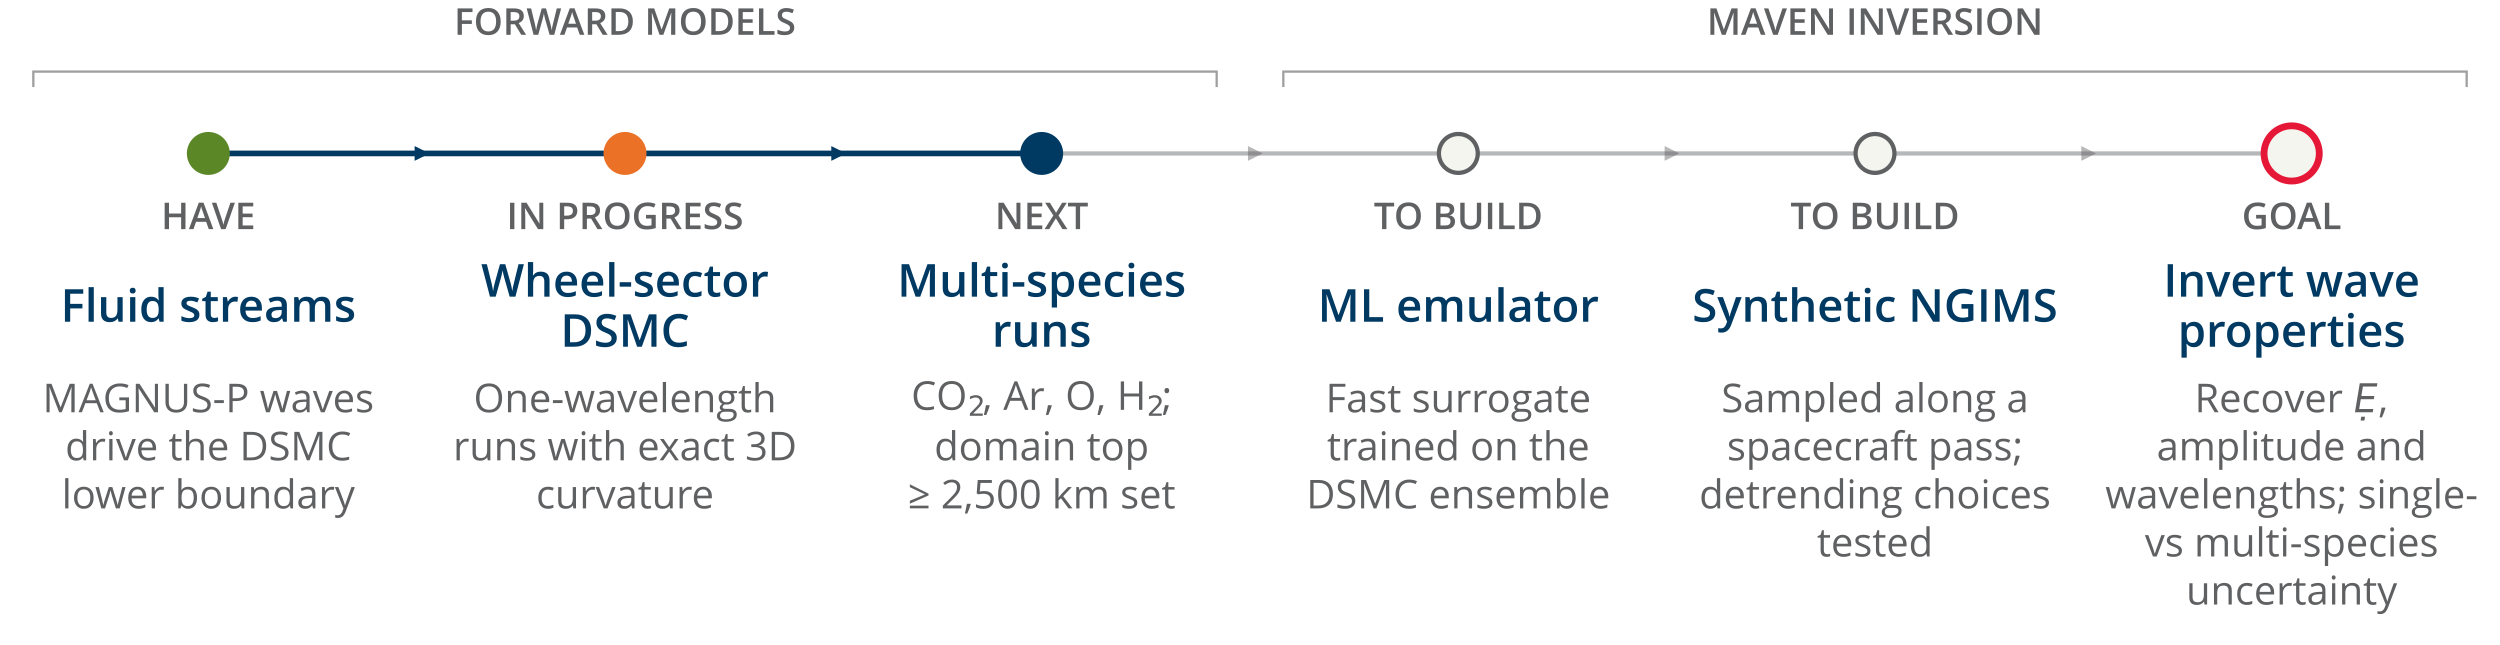
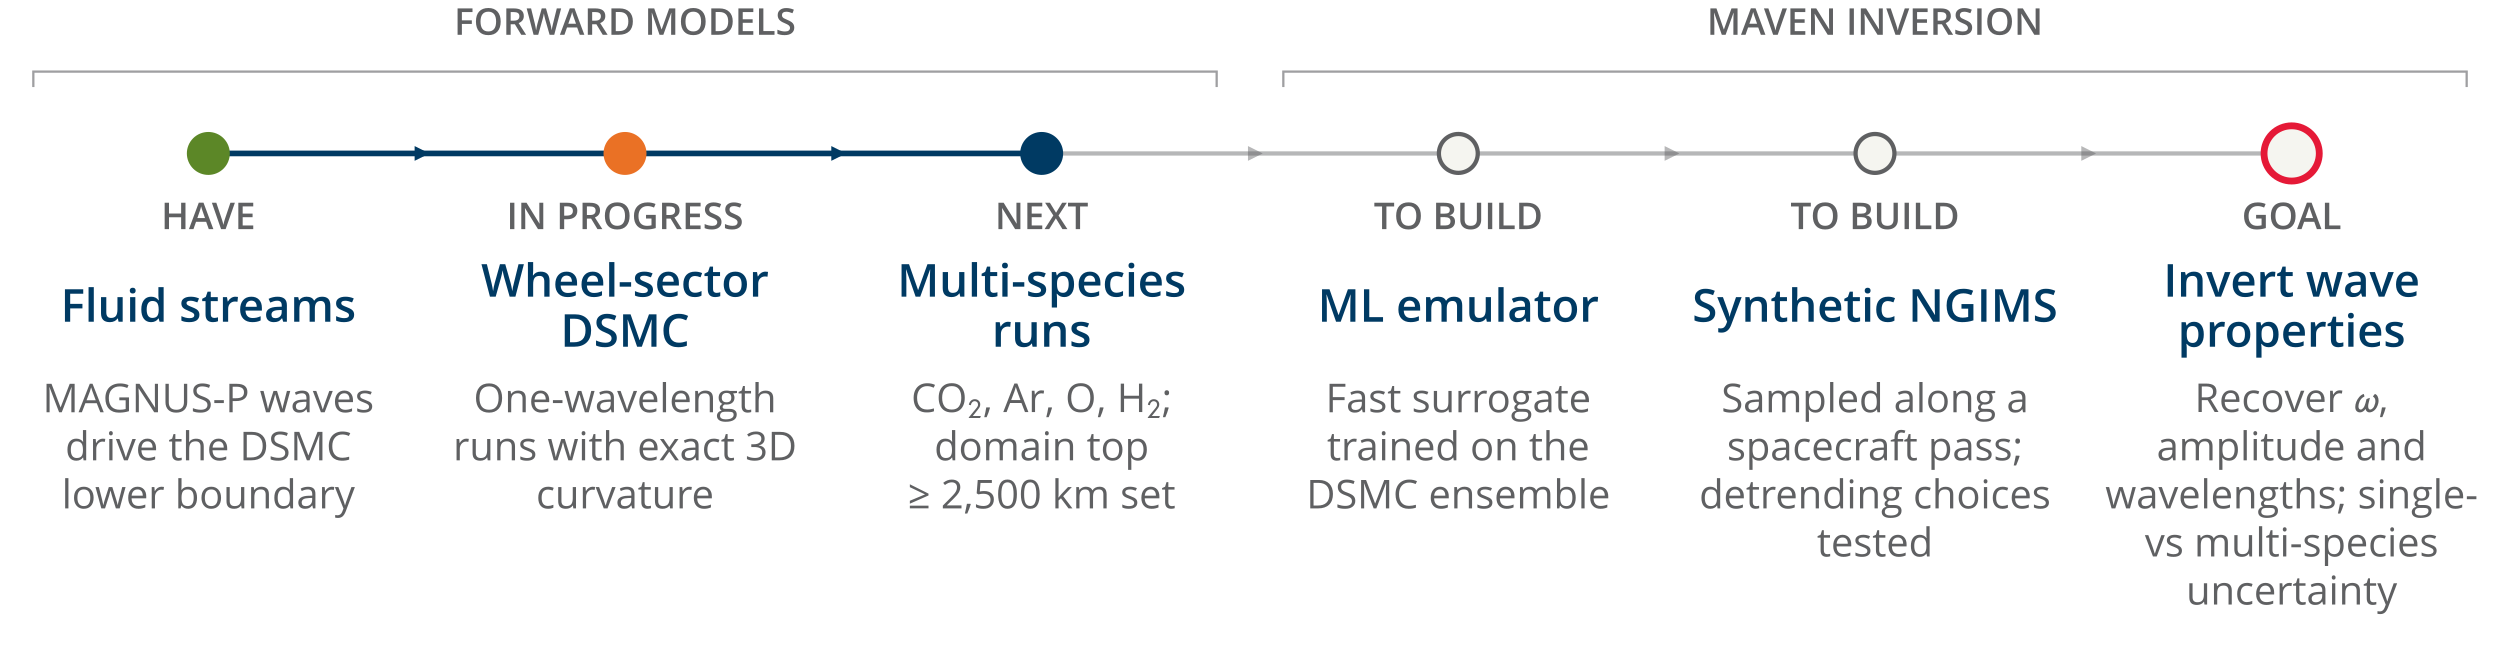
- <svg xmlns="http://www.w3.org/2000/svg" width="879.84pt" height="226.8pt" viewBox="0 0 879.84 226.8" version="1.1">
+ <svg xmlns="http://www.w3.org/2000/svg" xmlns:xlink="http://www.w3.org/1999/xlink" width="879.84pt" height="226.8pt" viewBox="0 0 879.84 226.8" version="1.1">
  <defs>
    <style type="text/css">*{stroke-linejoin: round; stroke-linecap: butt}</style>
  </defs>
  <g id="figure_1">
    <g id="patch_1">
      <path d="M 0 226.8  L 879.84 226.8  L 879.84 0  L 0 0  L 0 226.8  z " style="fill: none" />
    </g>
    <g id="axes_1">
      <g id="line2d_1">
-         <path d="M 73.32 54  L 219.96 54  " clip-path="url(#p496b3ef7df)" style="fill: none; stroke: #003a63; stroke-width: 2" />
+         <path d="M 73.32 54  L 219.96 54  " clip-path="url(#p929a5e3bec)" style="fill: none; stroke: #003a63; stroke-width: 2" />
      </g>
      <g id="line2d_2">
-         <path d="M 219.96 54  L 366.6 54  " clip-path="url(#p496b3ef7df)" style="fill: none; stroke: #003a63; stroke-width: 2" />
+         <path d="M 219.96 54  L 366.6 54  " clip-path="url(#p929a5e3bec)" style="fill: none; stroke: #003a63; stroke-width: 2" />
      </g>
      <g id="line2d_3">
-         <path d="M 366.6 54  L 513.24 54  " clip-path="url(#p496b3ef7df)" style="fill: none; stroke: #5f6062; stroke-opacity: 0.45; stroke-width: 1.5" />
+         <path d="M 366.6 54  L 513.24 54  " clip-path="url(#p929a5e3bec)" style="fill: none; stroke: #5f6062; stroke-opacity: 0.45; stroke-width: 1.5" />
      </g>
      <g id="line2d_4">
-         <path d="M 513.24 54  L 659.88 54  " clip-path="url(#p496b3ef7df)" style="fill: none; stroke: #5f6062; stroke-opacity: 0.45; stroke-width: 1.5" />
+         <path d="M 513.24 54  L 659.88 54  " clip-path="url(#p929a5e3bec)" style="fill: none; stroke: #5f6062; stroke-opacity: 0.45; stroke-width: 1.5" />
      </g>
      <g id="line2d_5">
-         <path d="M 659.88 54  L 806.52 54  " clip-path="url(#p496b3ef7df)" style="fill: none; stroke: #5f6062; stroke-opacity: 0.45; stroke-width: 1.5" />
+         <path d="M 659.88 54  L 806.52 54  " clip-path="url(#p929a5e3bec)" style="fill: none; stroke: #5f6062; stroke-opacity: 0.45; stroke-width: 1.5" />
      </g>
      <g id="line2d_6">
-         <path d="M 11.731 30.24  L 11.731 25.2  L 428.189 25.2  L 428.189 30.24  " clip-path="url(#p496b3ef7df)" style="fill: none; stroke: #5f6062; stroke-opacity: 0.6; stroke-width: 0.8; stroke-linejoin: miter; stroke-linecap: square" />
+         <path d="M 11.731 30.24  L 11.731 25.2  L 428.189 25.2  L 428.189 30.24  " clip-path="url(#p929a5e3bec)" style="fill: none; stroke: #5f6062; stroke-opacity: 0.6; stroke-width: 0.8; stroke-linejoin: miter; stroke-linecap: square" />
      </g>
      <g id="line2d_7">
-         <path d="M 451.651 30.24  L 451.651 25.2  L 868.109 25.2  L 868.109 30.24  " clip-path="url(#p496b3ef7df)" style="fill: none; stroke: #5f6062; stroke-opacity: 0.6; stroke-width: 0.8; stroke-linejoin: miter; stroke-linecap: square" />
+         <path d="M 451.651 30.24  L 451.651 25.2  L 868.109 25.2  L 868.109 30.24  " clip-path="url(#p929a5e3bec)" style="fill: none; stroke: #5f6062; stroke-opacity: 0.6; stroke-width: 0.8; stroke-linejoin: miter; stroke-linecap: square" />
      </g>
      <g id="patch_2">
-         <path d="M 142.163 54  Q 146.642 54 151.122 54  " clip-path="url(#p496b3ef7df)" style="fill: none" />
-         <path d="M 145.922 51.4  L 151.122 54  L 145.922 56.6  z " clip-path="url(#p496b3ef7df)" style="fill: #003a63" />
+         <path d="M 142.163 54  Q 146.642 54 151.122 54  " clip-path="url(#p929a5e3bec)" style="fill: none" />
+         <path d="M 145.922 51.4  L 151.122 54  L 145.922 56.6  z " clip-path="url(#p929a5e3bec)" style="fill: #003a63" />
      </g>
      <g id="patch_3">
-         <path d="M 288.803 54  Q 293.282 54 297.762 54  " clip-path="url(#p496b3ef7df)" style="fill: none" />
-         <path d="M 292.562 51.4  L 297.762 54  L 292.562 56.6  z " clip-path="url(#p496b3ef7df)" style="fill: #003a63" />
+         <path d="M 288.803 54  Q 293.282 54 297.762 54  " clip-path="url(#p929a5e3bec)" style="fill: none" />
+         <path d="M 292.562 51.4  L 297.762 54  L 292.562 56.6  z " clip-path="url(#p929a5e3bec)" style="fill: #003a63" />
      </g>
      <g id="patch_4">
-         <path d="M 435.443 54  Q 439.922 54 444.402 54  " clip-path="url(#p496b3ef7df)" style="fill: none; opacity: 0.45" />
-         <path d="M 439.202 51.4  L 444.402 54  L 439.202 56.6  z " clip-path="url(#p496b3ef7df)" style="fill: #5f6062; opacity: 0.45" />
+         <path d="M 435.443 54  Q 439.922 54 444.402 54  " clip-path="url(#p929a5e3bec)" style="fill: none; opacity: 0.45" />
+         <path d="M 439.202 51.4  L 444.402 54  L 439.202 56.6  z " clip-path="url(#p929a5e3bec)" style="fill: #5f6062; opacity: 0.45" />
      </g>
      <g id="patch_5">
-         <path d="M 582.083 54  Q 586.562 54 591.042 54  " clip-path="url(#p496b3ef7df)" style="fill: none; opacity: 0.45" />
-         <path d="M 585.842 51.4  L 591.042 54  L 585.842 56.6  z " clip-path="url(#p496b3ef7df)" style="fill: #5f6062; opacity: 0.45" />
+         <path d="M 582.083 54  Q 586.562 54 591.042 54  " clip-path="url(#p929a5e3bec)" style="fill: none; opacity: 0.45" />
+         <path d="M 585.842 51.4  L 591.042 54  L 585.842 56.6  z " clip-path="url(#p929a5e3bec)" style="fill: #5f6062; opacity: 0.45" />
      </g>
      <g id="patch_6">
-         <path d="M 728.723 54  Q 733.202 54 737.682 54  " clip-path="url(#p496b3ef7df)" style="fill: none; opacity: 0.45" />
-         <path d="M 732.482 51.4  L 737.682 54  L 732.482 56.6  z " clip-path="url(#p496b3ef7df)" style="fill: #5f6062; opacity: 0.45" />
+         <path d="M 728.723 54  Q 733.202 54 737.682 54  " clip-path="url(#p929a5e3bec)" style="fill: none; opacity: 0.45" />
+         <path d="M 732.482 51.4  L 737.682 54  L 732.482 56.6  z " clip-path="url(#p929a5e3bec)" style="fill: #5f6062; opacity: 0.45" />
      </g>
      <g id="text_1">
-         <text style="font-weight: 600; font-size: 13px; font-family: 'Open Sans', 'DejaVu Sans', sans-serif; text-anchor: middle; fill: #5f6062" x="219.96" y="12.24" transform="rotate(-0 219.96 12.24)">FORWARD MODELS</text>
+         <text style="font-size: 13px; font-family: 'Open Sans SemiBold', 'DejaVu Sans', sans-serif; text-anchor: middle; fill: #5f6062" x="219.96" y="12.24" transform="rotate(-0 219.96 12.24)">FORWARD MODELS</text>
      </g>
      <g id="text_2">
-         <text style="font-weight: 600; font-size: 13px; font-family: 'Open Sans', 'DejaVu Sans', sans-serif; text-anchor: middle; fill: #5f6062" x="659.88" y="12.24" transform="rotate(-0 659.88 12.24)">MAVEN INVERSION</text>
+         <text style="font-size: 13px; font-family: 'Open Sans SemiBold', 'DejaVu Sans', sans-serif; text-anchor: middle; fill: #5f6062" x="659.88" y="12.24" transform="rotate(-0 659.88 12.24)">MAVEN INVERSION</text>
      </g>
      <g id="patch_7">
-         <path d="M 73.32 61.56  C 75.325 61.56 77.248 60.763 78.666 59.346  C 80.083 57.928 80.88 56.005 80.88 54  C 80.88 51.995 80.083 50.072 78.666 48.654  C 77.248 47.237 75.325 46.44 73.32 46.44  C 71.315 46.44 69.392 47.237 67.974 48.654  C 66.557 50.072 65.76 51.995 65.76 54  C 65.76 56.005 66.557 57.928 67.974 59.346  C 69.392 60.763 71.315 61.56 73.32 61.56  z " clip-path="url(#p496b3ef7df)" style="fill: #5c8727" />
+         <path d="M 73.32 61.56  C 75.325 61.56 77.248 60.763 78.666 59.346  C 80.083 57.928 80.88 56.005 80.88 54  C 80.88 51.995 80.083 50.072 78.666 48.654  C 77.248 47.237 75.325 46.44 73.32 46.44  C 71.315 46.44 69.392 47.237 67.974 48.654  C 66.557 50.072 65.76 51.995 65.76 54  C 65.76 56.005 66.557 57.928 67.974 59.346  C 69.392 60.763 71.315 61.56 73.32 61.56  z " clip-path="url(#p929a5e3bec)" style="fill: #5c8727" />
      </g>
      <g id="text_3">
-         <text style="font-weight: 600; font-size: 13px; font-family: 'Open Sans', 'DejaVu Sans', sans-serif; text-anchor: middle; fill: #5f6062" x="73.32" y="80.64" transform="rotate(-0 73.32 80.64)">HAVE</text>
+         <text style="font-size: 13px; font-family: 'Open Sans SemiBold', 'DejaVu Sans', sans-serif; text-anchor: middle; fill: #5f6062" x="73.32" y="80.64" transform="rotate(-0 73.32 80.64)">HAVE</text>
      </g>
      <g id="text_4">
-         <text style="font-weight: 600; font-size: 16px; font-family: 'Open Sans', 'DejaVu Sans', sans-serif; text-anchor: middle; fill: #003a63" x="73.32" y="113.22" transform="rotate(-0 73.32 113.22)">Fluid streams</text>
+         <text style="font-size: 16px; font-family: 'Open Sans SemiBold', 'DejaVu Sans', sans-serif; text-anchor: middle; fill: #003a63" x="73.32" y="113.22" transform="rotate(-0 73.32 113.22)">Fluid streams</text>
      </g>
      <g id="text_5">
        <text style="font-size: 14px; font-family: 'Open Sans', 'DejaVu Sans', sans-serif; text-anchor: middle; fill: #5f6062" x="73.32" y="145.08" transform="rotate(-0 73.32 145.08)">MAGNUS-P waves</text>
      </g>
      <g id="text_6">
        <text style="font-size: 14px; font-family: 'Open Sans', 'DejaVu Sans', sans-serif; text-anchor: middle; fill: #5f6062" x="73.32" y="162" transform="rotate(-0 73.32 162)">drive the DSMC</text>
      </g>
      <g id="text_7">
        <text style="font-size: 14px; font-family: 'Open Sans', 'DejaVu Sans', sans-serif; text-anchor: middle; fill: #5f6062" x="73.32" y="178.92" transform="rotate(-0 73.32 178.92)">lower boundary</text>
      </g>
      <g id="patch_8">
-         <path d="M 219.96 61.56  C 221.965 61.56 223.888 60.763 225.306 59.346  C 226.723 57.928 227.52 56.005 227.52 54  C 227.52 51.995 226.723 50.072 225.306 48.654  C 223.888 47.237 221.965 46.44 219.96 46.44  C 217.955 46.44 216.032 47.237 214.614 48.654  C 213.197 50.072 212.4 51.995 212.4 54  C 212.4 56.005 213.197 57.928 214.614 59.346  C 216.032 60.763 217.955 61.56 219.96 61.56  z " clip-path="url(#p496b3ef7df)" style="fill: #ea7125" />
+         <path d="M 219.96 61.56  C 221.965 61.56 223.888 60.763 225.306 59.346  C 226.723 57.928 227.52 56.005 227.52 54  C 227.52 51.995 226.723 50.072 225.306 48.654  C 223.888 47.237 221.965 46.44 219.96 46.44  C 217.955 46.44 216.032 47.237 214.614 48.654  C 213.197 50.072 212.4 51.995 212.4 54  C 212.4 56.005 213.197 57.928 214.614 59.346  C 216.032 60.763 217.955 61.56 219.96 61.56  z " clip-path="url(#p929a5e3bec)" style="fill: #ea7125" />
      </g>
      <g id="text_8">
-         <text style="font-weight: 600; font-size: 13px; font-family: 'Open Sans', 'DejaVu Sans', sans-serif; text-anchor: middle; fill: #5f6062" x="219.96" y="80.64" transform="rotate(-0 219.96 80.64)">IN PROGRESS</text>
+         <text style="font-size: 13px; font-family: 'Open Sans SemiBold', 'DejaVu Sans', sans-serif; text-anchor: middle; fill: #5f6062" x="219.96" y="80.64" transform="rotate(-0 219.96 80.64)">IN PROGRESS</text>
      </g>
      <g id="text_9">
-         <text style="font-weight: 600; font-size: 16px; font-family: 'Open Sans', 'DejaVu Sans', sans-serif; text-anchor: middle; fill: #003a63" x="219.96" y="104.4" transform="rotate(-0 219.96 104.4)">Wheel-sector</text>
+         <text style="font-size: 16px; font-family: 'Open Sans SemiBold', 'DejaVu Sans', sans-serif; text-anchor: middle; fill: #003a63" x="219.96" y="104.4" transform="rotate(-0 219.96 104.4)">Wheel-sector</text>
      </g>
      <g id="text_10">
-         <text style="font-weight: 600; font-size: 16px; font-family: 'Open Sans', 'DejaVu Sans', sans-serif; text-anchor: middle; fill: #003a63" x="219.96" y="122.04" transform="rotate(-0 219.96 122.04)">DSMC</text>
+         <text style="font-size: 16px; font-family: 'Open Sans SemiBold', 'DejaVu Sans', sans-serif; text-anchor: middle; fill: #003a63" x="219.96" y="122.04" transform="rotate(-0 219.96 122.04)">DSMC</text>
      </g>
      <g id="text_11">
        <text style="font-size: 14px; font-family: 'Open Sans', 'DejaVu Sans', sans-serif; text-anchor: middle; fill: #5f6062" x="219.96" y="145.08" transform="rotate(-0 219.96 145.08)">One-wavelength</text>
      </g>
      <g id="text_12">
        <text style="font-size: 14px; font-family: 'Open Sans', 'DejaVu Sans', sans-serif; text-anchor: middle; fill: #5f6062" x="219.96" y="162" transform="rotate(-0 219.96 162)">runs with exact 3D</text>
      </g>
      <g id="text_13">
        <text style="font-size: 14px; font-family: 'Open Sans', 'DejaVu Sans', sans-serif; text-anchor: middle; fill: #5f6062" x="219.96" y="178.92" transform="rotate(-0 219.96 178.92)">curvature</text>
      </g>
      <g id="patch_9">
-         <path d="M 366.6 61.56  C 368.605 61.56 370.528 60.763 371.946 59.346  C 373.363 57.928 374.16 56.005 374.16 54  C 374.16 51.995 373.363 50.072 371.946 48.654  C 370.528 47.237 368.605 46.44 366.6 46.44  C 364.595 46.44 362.672 47.237 361.254 48.654  C 359.837 50.072 359.04 51.995 359.04 54  C 359.04 56.005 359.837 57.928 361.254 59.346  C 362.672 60.763 364.595 61.56 366.6 61.56  z " clip-path="url(#p496b3ef7df)" style="fill: #003a63" />
+         <path d="M 366.6 61.56  C 368.605 61.56 370.528 60.763 371.946 59.346  C 373.363 57.928 374.16 56.005 374.16 54  C 374.16 51.995 373.363 50.072 371.946 48.654  C 370.528 47.237 368.605 46.44 366.6 46.44  C 364.595 46.44 362.672 47.237 361.254 48.654  C 359.837 50.072 359.04 51.995 359.04 54  C 359.04 56.005 359.837 57.928 361.254 59.346  C 362.672 60.763 364.595 61.56 366.6 61.56  z " clip-path="url(#p929a5e3bec)" style="fill: #003a63" />
      </g>
      <g id="text_14">
-         <text style="font-weight: 600; font-size: 13px; font-family: 'Open Sans', 'DejaVu Sans', sans-serif; text-anchor: middle; fill: #5f6062" x="366.6" y="80.64" transform="rotate(-0 366.6 80.64)">NEXT</text>
+         <text style="font-size: 13px; font-family: 'Open Sans SemiBold', 'DejaVu Sans', sans-serif; text-anchor: middle; fill: #5f6062" x="366.6" y="80.64" transform="rotate(-0 366.6 80.64)">NEXT</text>
      </g>
      <g id="text_15">
-         <text style="font-weight: 600; font-size: 16px; font-family: 'Open Sans', 'DejaVu Sans', sans-serif; text-anchor: middle; fill: #003a63" x="366.6" y="104.4" transform="rotate(-0 366.6 104.4)">Multi-species</text>
+         <text style="font-size: 16px; font-family: 'Open Sans SemiBold', 'DejaVu Sans', sans-serif; text-anchor: middle; fill: #003a63" x="366.6" y="104.4" transform="rotate(-0 366.6 104.4)">Multi-species</text>
      </g>
      <g id="text_16">
-         <text style="font-weight: 600; font-size: 16px; font-family: 'Open Sans', 'DejaVu Sans', sans-serif; text-anchor: middle; fill: #003a63" x="366.6" y="122.04" transform="rotate(-0 366.6 122.04)">runs</text>
+         <text style="font-size: 16px; font-family: 'Open Sans SemiBold', 'DejaVu Sans', sans-serif; text-anchor: middle; fill: #003a63" x="366.6" y="122.04" transform="rotate(-0 366.6 122.04)">runs</text>
      </g>
      <g id="text_17">
-         <g style="fill: #5f6062" transform="translate(320.68 145.08)">
-           <text>
-             <tspan x="0" y="-0.844" style="font-size: 14px; font-family: 'Open Sans'; fill: #5f6062">C</tspan>
-             <tspan x="8.818" y="-0.844" style="font-size: 14px; font-family: 'Open Sans'; fill: #5f6062">O</tspan>
-             <tspan x="25.143" y="-0.844" style="font-size: 14px; font-family: 'Open Sans'; fill: #5f6062">,</tspan>
-             <tspan x="28.767" y="-0.844" style="font-size: 14px; font-family: 'Open Sans'; fill: #5f6062"> </tspan>
-             <tspan x="32.403" y="-0.844" style="font-size: 14px; font-family: 'Open Sans'; fill: #5f6062">A</tspan>
-             <tspan x="41.256" y="-0.844" style="font-size: 14px; font-family: 'Open Sans'; fill: #5f6062">r</tspan>
-             <tspan x="46.977" y="-0.844" style="font-size: 14px; font-family: 'Open Sans'; fill: #5f6062">,</tspan>
-             <tspan x="50.601" y="-0.844" style="font-size: 14px; font-family: 'Open Sans'; fill: #5f6062"> </tspan>
-             <tspan x="54.237" y="-0.844" style="font-size: 14px; font-family: 'Open Sans'; fill: #5f6062">O</tspan>
-             <tspan x="65.127" y="-0.844" style="font-size: 14px; font-family: 'Open Sans'; fill: #5f6062">,</tspan>
-             <tspan x="68.75" y="-0.844" style="font-size: 14px; font-family: 'Open Sans'; fill: #5f6062"> </tspan>
-             <tspan x="72.387" y="-0.844" style="font-size: 14px; font-family: 'Open Sans'; fill: #5f6062">H</tspan>
-             <tspan x="88.144" y="-0.844" style="font-size: 14px; font-family: 'Open Sans'; fill: #5f6062">;</tspan>
-             <tspan x="19.929" y="1.256" style="font-size: 9.8px; font-family: 'STIXGeneral'; fill: #5f6062">𝟤</tspan>
-             <tspan x="82.929" y="1.256" style="font-size: 9.8px; font-family: 'STIXGeneral'; fill: #5f6062">𝟤</tspan>
-           </text>
+         <g style="fill: #5f6062" transform="translate(320.68 145.08) scale(0.14 -0.14)">
+           <defs>
+             <path id="OpenSans-Regular-26" d="M 2578 4166  Q 2075 4166 1709 3937  Q 1344 3709 1147 3287  Q 950 2866 950 2288  Q 950 1422 1353 912  Q 1756 403 2563 403  Q 2869 403 3139 454  Q 3409 506 3666 584  L 3666 122  Q 3416 28 3141 -17  Q 2866 -63 2488 -63  Q 1791 -63 1323 226  Q 856 516 623 1044  Q 391 1572 391 2291  Q 391 2981 647 3509  Q 903 4038 1392 4336  Q 1881 4634 2584 4634  Q 3297 4634 3834 4369  L 3622 3919  Q 3403 4019 3142 4092  Q 2881 4166 2578 4166  z " transform="scale(0.015625)" />
+             <path id="OpenSans-Regular-32" d="M 4588 2291  Q 4588 1584 4350 1056  Q 4113 528 3647 232  Q 3181 -63 2494 -63  Q 1784 -63 1317 234  Q 850 531 620 1061  Q 391 1591 391 2297  Q 391 2997 622 3525  Q 853 4053 1323 4347  Q 1794 4641 2503 4641  Q 3181 4641 3645 4350  Q 4109 4059 4348 3532  Q 4588 3006 4588 2291  z M 950 2291  Q 950 1419 1326 908  Q 1703 397 2494 397  Q 3288 397 3658 906  Q 4028 1416 4028 2291  Q 4028 3175 3658 3673  Q 3288 4172 2503 4172  Q 1706 4172 1328 3669  Q 950 3166 950 2291  z " transform="scale(0.015625)" />
+             <path id="STIXGeneral-Regular-cc1" d="M 3002 454  L 2816 0  L 224 0  L 224 134  L 1344 1504  L 1344 1498  L 1702 1933  Q 1952 2234 2054 2365  Q 2157 2496 2253 2685  Q 2349 2874 2349 3040  Q 2349 3437 2134 3654  Q 1920 3872 1549 3872  Q 1254 3872 1008 3629  Q 762 3386 698 2938  L 237 3046  Q 339 3616 716 3971  Q 1094 4326 1594 4326  Q 2150 4326 2502 3980  Q 2854 3635 2854 3142  Q 2854 2784 2720 2525  Q 2586 2266 2157 1728  L 1133 454  L 3002 454  z " transform="scale(0.015625)" />
+             <path id="OpenSans-Regular-f" d="M 1141 744  L 1181 672  Q 1097 331 948 -75  Q 800 -481 647 -825  L 259 -825  Q 359 -450 446 -23  Q 534 403 584 744  L 1141 744  z " transform="scale(0.015625)" />
+             <path id="OpenSans-Regular-3" transform="scale(0.015625)" />
+             <path id="OpenSans-Regular-24" d="M 3491 0  L 2928 1450  L 1097 1450  L 538 0  L 0 0  L 1788 4588  L 2266 4588  L 4041 0  L 3491 0  z M 2769 1922  L 2234 3363  Q 2216 3419 2173 3547  Q 2131 3675 2087 3812  Q 2044 3950 2016 4034  Q 1969 3844 1912 3659  Q 1856 3475 1819 3363  L 1275 1922  L 2769 1922  z " transform="scale(0.015625)" />
+             <path id="OpenSans-Regular-55" d="M 2103 3488  Q 2325 3488 2519 3447  L 2453 2966  Q 2266 3013 2072 3013  Q 1797 3013 1569 2867  Q 1341 2722 1205 2458  Q 1069 2194 1069 1838  L 1069 0  L 547 0  L 547 3425  L 978 3425  L 1034 2794  L 1056 2794  Q 1213 3081 1475 3284  Q 1738 3488 2103 3488  z " transform="scale(0.015625)" />
+             <path id="OpenSans-Regular-2b" d="M 4088 0  L 3556 0  L 3556 2153  L 1156 2153  L 1156 0  L 625 0  L 625 4569  L 1156 4569  L 1156 2622  L 3556 2622  L 3556 4569  L 4088 4569  L 4088 0  z " transform="scale(0.015625)" />
+             <path id="OpenSans-Regular-1e" d="M 456 3097  Q 456 3322 562 3414  Q 669 3506 822 3506  Q 988 3506 1094 3414  Q 1200 3322 1200 3097  Q 1200 2884 1094 2787  Q 988 2691 822 2691  Q 669 2691 562 2787  Q 456 2884 456 3097  z M 1088 744  L 1131 672  Q 1047 334 897 -75  Q 747 -484 597 -825  L 203 -825  Q 300 -453 392 -25  Q 484 403 534 744  L 1088 744  z " transform="scale(0.015625)" />
+           </defs>
+           <use xlink:href="#OpenSans-Regular-26" transform="translate(0 0.484375)" />
+           <use xlink:href="#OpenSans-Regular-32" transform="translate(62.98828 0.484375)" />
+           <use xlink:href="#STIXGeneral-Regular-cc1" transform="translate(142.3465 -14.51562) scale(0.7)" />
+           <use xlink:href="#OpenSans-Regular-f" transform="translate(179.5965 0.484375)" />
+           <use xlink:href="#OpenSans-Regular-3" transform="translate(205.4754 0.484375)" />
+           <use xlink:href="#OpenSans-Regular-24" transform="translate(231.4519 0.484375)" />
+           <use xlink:href="#OpenSans-Regular-55" transform="translate(294.6843 0.484375)" />
+           <use xlink:href="#OpenSans-Regular-f" transform="translate(335.5535 0.484375)" />
+           <use xlink:href="#OpenSans-Regular-3" transform="translate(361.4324 0.484375)" />
+           <use xlink:href="#OpenSans-Regular-32" transform="translate(387.409 0.484375)" />
+           <use xlink:href="#OpenSans-Regular-f" transform="translate(465.1922 0.484375)" />
+           <use xlink:href="#OpenSans-Regular-3" transform="translate(491.0711 0.484375)" />
+           <use xlink:href="#OpenSans-Regular-2b" transform="translate(517.0476 0.484375)" />
+           <use xlink:href="#STIXGeneral-Regular-cc1" transform="translate(592.3531 -14.51562) scale(0.7)" />
+           <use xlink:href="#OpenSans-Regular-1e" transform="translate(629.6031 0.484375)" />
        </g>
      </g>
      <g id="text_18">
        <text style="font-size: 14px; font-family: 'Open Sans', 'DejaVu Sans', sans-serif; text-anchor: middle; fill: #5f6062" x="366.6" y="162" transform="rotate(-0 366.6 162)">domain top</text>
      </g>
      <g id="text_19">
        <text style="font-size: 14px; font-family: 'Open Sans', 'DejaVu Sans', sans-serif; text-anchor: middle; fill: #5f6062" x="366.6" y="178.92" transform="rotate(-0 366.6 178.92)">≥ 2,500 km set</text>
      </g>
      <g id="patch_10">
-         <path d="M 513.24 60.84  C 515.054 60.84 516.794 60.119 518.077 58.837  C 519.359 57.554 520.08 55.814 520.08 54  C 520.08 52.186 519.359 50.446 518.077 49.163  C 516.794 47.881 515.054 47.16 513.24 47.16  C 511.426 47.16 509.686 47.881 508.403 49.163  C 507.121 50.446 506.4 52.186 506.4 54  C 506.4 55.814 507.121 57.554 508.403 58.837  C 509.686 60.119 511.426 60.84 513.24 60.84  z " clip-path="url(#p496b3ef7df)" style="fill: #f5f5f0; stroke: #5f6062; stroke-width: 1.5; stroke-linejoin: miter" />
+         <path d="M 513.24 60.84  C 515.054 60.84 516.794 60.119 518.077 58.837  C 519.359 57.554 520.08 55.814 520.08 54  C 520.08 52.186 519.359 50.446 518.077 49.163  C 516.794 47.881 515.054 47.16 513.24 47.16  C 511.426 47.16 509.686 47.881 508.403 49.163  C 507.121 50.446 506.4 52.186 506.4 54  C 506.4 55.814 507.121 57.554 508.403 58.837  C 509.686 60.119 511.426 60.84 513.24 60.84  z " clip-path="url(#p929a5e3bec)" style="fill: #f5f5f0; stroke: #5f6062; stroke-width: 1.5; stroke-linejoin: miter" />
      </g>
      <g id="text_20">
-         <text style="font-weight: 600; font-size: 13px; font-family: 'Open Sans', 'DejaVu Sans', sans-serif; text-anchor: middle; fill: #5f6062" x="513.24" y="80.64" transform="rotate(-0 513.24 80.64)">TO BUILD</text>
+         <text style="font-size: 13px; font-family: 'Open Sans SemiBold', 'DejaVu Sans', sans-serif; text-anchor: middle; fill: #5f6062" x="513.24" y="80.64" transform="rotate(-0 513.24 80.64)">TO BUILD</text>
      </g>
      <g id="text_21">
-         <text style="font-weight: 600; font-size: 16px; font-family: 'Open Sans', 'DejaVu Sans', sans-serif; text-anchor: middle; fill: #003a63" x="513.24" y="113.22" transform="rotate(-0 513.24 113.22)">ML emulator</text>
+         <text style="font-size: 16px; font-family: 'Open Sans SemiBold', 'DejaVu Sans', sans-serif; text-anchor: middle; fill: #003a63" x="513.24" y="113.22" transform="rotate(-0 513.24 113.22)">ML emulator</text>
      </g>
      <g id="text_22">
        <text style="font-size: 14px; font-family: 'Open Sans', 'DejaVu Sans', sans-serif; text-anchor: middle; fill: #5f6062" x="513.24" y="145.08" transform="rotate(-0 513.24 145.08)">Fast surrogate</text>
      </g>
      <g id="text_23">
        <text style="font-size: 14px; font-family: 'Open Sans', 'DejaVu Sans', sans-serif; text-anchor: middle; fill: #5f6062" x="513.24" y="162" transform="rotate(-0 513.24 162)">trained on the</text>
      </g>
      <g id="text_24">
        <text style="font-size: 14px; font-family: 'Open Sans', 'DejaVu Sans', sans-serif; text-anchor: middle; fill: #5f6062" x="513.24" y="178.92" transform="rotate(-0 513.24 178.92)">DSMC ensemble</text>
      </g>
      <g id="patch_11">
-         <path d="M 659.88 60.84  C 661.694 60.84 663.434 60.119 664.717 58.837  C 665.999 57.554 666.72 55.814 666.72 54  C 666.72 52.186 665.999 50.446 664.717 49.163  C 663.434 47.881 661.694 47.16 659.88 47.16  C 658.066 47.16 656.326 47.881 655.043 49.163  C 653.761 50.446 653.04 52.186 653.04 54  C 653.04 55.814 653.761 57.554 655.043 58.837  C 656.326 60.119 658.066 60.84 659.88 60.84  z " clip-path="url(#p496b3ef7df)" style="fill: #f5f5f0; stroke: #5f6062; stroke-width: 1.5; stroke-linejoin: miter" />
+         <path d="M 659.88 60.84  C 661.694 60.84 663.434 60.119 664.717 58.837  C 665.999 57.554 666.72 55.814 666.72 54  C 666.72 52.186 665.999 50.446 664.717 49.163  C 663.434 47.881 661.694 47.16 659.88 47.16  C 658.066 47.16 656.326 47.881 655.043 49.163  C 653.761 50.446 653.04 52.186 653.04 54  C 653.04 55.814 653.761 57.554 655.043 58.837  C 656.326 60.119 658.066 60.84 659.88 60.84  z " clip-path="url(#p929a5e3bec)" style="fill: #f5f5f0; stroke: #5f6062; stroke-width: 1.5; stroke-linejoin: miter" />
      </g>
      <g id="text_25">
-         <text style="font-weight: 600; font-size: 13px; font-family: 'Open Sans', 'DejaVu Sans', sans-serif; text-anchor: middle; fill: #5f6062" x="659.88" y="80.64" transform="rotate(-0 659.88 80.64)">TO BUILD</text>
+         <text style="font-size: 13px; font-family: 'Open Sans SemiBold', 'DejaVu Sans', sans-serif; text-anchor: middle; fill: #5f6062" x="659.88" y="80.64" transform="rotate(-0 659.88 80.64)">TO BUILD</text>
      </g>
      <g id="text_26">
-         <text style="font-weight: 600; font-size: 16px; font-family: 'Open Sans', 'DejaVu Sans', sans-serif; text-anchor: middle; fill: #003a63" x="659.88" y="113.22" transform="rotate(-0 659.88 113.22)">Synthetic NGIMS</text>
+         <text style="font-size: 16px; font-family: 'Open Sans SemiBold', 'DejaVu Sans', sans-serif; text-anchor: middle; fill: #003a63" x="659.88" y="113.22" transform="rotate(-0 659.88 113.22)">Synthetic NGIMS</text>
      </g>
      <g id="text_27">
        <text style="font-size: 14px; font-family: 'Open Sans', 'DejaVu Sans', sans-serif; text-anchor: middle; fill: #5f6062" x="659.88" y="145.08" transform="rotate(-0 659.88 145.08)">Sampled along a</text>
      </g>
      <g id="text_28">
        <text style="font-size: 14px; font-family: 'Open Sans', 'DejaVu Sans', sans-serif; text-anchor: middle; fill: #5f6062" x="659.88" y="162" transform="rotate(-0 659.88 162)">spacecraft pass;</text>
      </g>
      <g id="text_29">
        <text style="font-size: 14px; font-family: 'Open Sans', 'DejaVu Sans', sans-serif; text-anchor: middle; fill: #5f6062" x="659.88" y="178.92" transform="rotate(-0 659.88 178.92)">detrending choices</text>
      </g>
      <g id="text_30">
        <text style="font-size: 14px; font-family: 'Open Sans', 'DejaVu Sans', sans-serif; text-anchor: middle; fill: #5f6062" x="659.88" y="195.84" transform="rotate(-0 659.88 195.84)">tested</text>
      </g>
      <g id="patch_12">
-         <path d="M 806.52 63.72  C 809.098 63.72 811.57 62.696 813.393 60.873  C 815.216 59.05 816.24 56.578 816.24 54  C 816.24 51.422 815.216 48.95 813.393 47.127  C 811.57 45.304 809.098 44.28 806.52 44.28  C 803.942 44.28 801.47 45.304 799.647 47.127  C 797.824 48.95 796.8 51.422 796.8 54  C 796.8 56.578 797.824 59.05 799.647 60.873  C 801.47 62.696 803.942 63.72 806.52 63.72  z " clip-path="url(#p496b3ef7df)" style="fill: #f5f5f0; stroke: #e51937; stroke-width: 2.4; stroke-linejoin: miter" />
+         <path d="M 806.52 63.72  C 809.098 63.72 811.57 62.696 813.393 60.873  C 815.216 59.05 816.24 56.578 816.24 54  C 816.24 51.422 815.216 48.95 813.393 47.127  C 811.57 45.304 809.098 44.28 806.52 44.28  C 803.942 44.28 801.47 45.304 799.647 47.127  C 797.824 48.95 796.8 51.422 796.8 54  C 796.8 56.578 797.824 59.05 799.647 60.873  C 801.47 62.696 803.942 63.72 806.52 63.72  z " clip-path="url(#p929a5e3bec)" style="fill: #f5f5f0; stroke: #e51937; stroke-width: 2.4; stroke-linejoin: miter" />
      </g>
      <g id="text_31">
-         <text style="font-weight: 600; font-size: 13px; font-family: 'Open Sans', 'DejaVu Sans', sans-serif; text-anchor: middle; fill: #5f6062" x="806.52" y="80.64" transform="rotate(-0 806.52 80.64)">GOAL</text>
+         <text style="font-size: 13px; font-family: 'Open Sans SemiBold', 'DejaVu Sans', sans-serif; text-anchor: middle; fill: #5f6062" x="806.52" y="80.64" transform="rotate(-0 806.52 80.64)">GOAL</text>
      </g>
      <g id="text_32">
-         <text style="font-weight: 600; font-size: 16px; font-family: 'Open Sans', 'DejaVu Sans', sans-serif; text-anchor: middle; fill: #003a63" x="806.52" y="104.4" transform="rotate(-0 806.52 104.4)">Invert wave</text>
+         <text style="font-size: 16px; font-family: 'Open Sans SemiBold', 'DejaVu Sans', sans-serif; text-anchor: middle; fill: #003a63" x="806.52" y="104.4" transform="rotate(-0 806.52 104.4)">Invert wave</text>
      </g>
      <g id="text_33">
-         <text style="font-weight: 600; font-size: 16px; font-family: 'Open Sans', 'DejaVu Sans', sans-serif; text-anchor: middle; fill: #003a63" x="806.52" y="122.04" transform="rotate(-0 806.52 122.04)">properties</text>
+         <text style="font-size: 16px; font-family: 'Open Sans SemiBold', 'DejaVu Sans', sans-serif; text-anchor: middle; fill: #003a63" x="806.52" y="122.04" transform="rotate(-0 806.52 122.04)">properties</text>
      </g>
      <g id="text_34">
-         <g style="fill: #5f6062" transform="translate(772.36 145.08)">
-           <text>
-             <tspan x="0" y="-0" style="font-size: 14px; font-family: 'Open Sans'; fill: #5f6062">R</tspan>
-             <tspan x="8.641" y="-0" style="font-size: 14px; font-family: 'Open Sans'; fill: #5f6062">e</tspan>
-             <tspan x="16.502" y="-0" style="font-size: 14px; font-family: 'Open Sans'; fill: #5f6062">c</tspan>
-             <tspan x="23.208" y="-0" style="font-size: 14px; font-family: 'Open Sans'; fill: #5f6062">o</tspan>
-             <tspan x="31.63" y="-0" style="font-size: 14px; font-family: 'Open Sans'; fill: #5f6062">v</tspan>
-             <tspan x="38.623" y="-0" style="font-size: 14px; font-family: 'Open Sans'; fill: #5f6062">e</tspan>
-             <tspan x="46.484" y="-0" style="font-size: 14px; font-family: 'Open Sans'; fill: #5f6062">r</tspan>
-             <tspan x="52.206" y="-0" style="font-size: 14px; font-family: 'Open Sans'; fill: #5f6062"> </tspan>
-             <tspan x="64.663" y="-0" style="font-size: 14px; font-family: 'Open Sans'; fill: #5f6062">,</tspan>
-             <tspan x="55.843" y="-0" style="font-style: italic; font-size: 14px; font-family: 'STIXNonUnicode'; fill: #5f6062"></tspan>
-           </text>
+         <g style="fill: #5f6062" transform="translate(772.36 145.08) scale(0.14 -0.14)">
+           <defs>
+             <path id="OpenSans-Regular-35" d="M 1859 4569  Q 2703 4569 3111 4255  Q 3519 3941 3519 3281  Q 3519 2919 3387 2676  Q 3256 2434 3043 2284  Q 2831 2134 2591 2053  L 3844 0  L 3225 0  L 2106 1906  L 1156 1906  L 1156 0  L 625 0  L 625 4569  L 1859 4569  z M 1828 4109  L 1156 4109  L 1156 2356  L 1881 2356  Q 2441 2356 2705 2584  Q 2969 2813 2969 3256  Q 2969 3722 2689 3915  Q 2409 4109 1828 4109  z " transform="scale(0.015625)" />
+             <path id="OpenSans-Regular-48" d="M 1866 3488  Q 2303 3488 2615 3294  Q 2928 3100 3093 2751  Q 3259 2403 3259 1938  L 3259 1616  L 894 1616  Q 903 1013 1193 697  Q 1484 381 2013 381  Q 2338 381 2588 440  Q 2838 500 3106 616  L 3106 159  Q 2847 44 2592 -9  Q 2338 -63 1991 -63  Q 1250 -63 803 389  Q 356 841 356 1688  Q 356 2241 542 2645  Q 728 3050 1067 3269  Q 1406 3488 1866 3488  z M 1859 3063  Q 1444 3063 1197 2791  Q 950 2519 903 2031  L 2716 2031  Q 2713 2491 2505 2777  Q 2297 3063 1859 3063  z " transform="scale(0.015625)" />
+             <path id="OpenSans-Regular-46" d="M 1919 -63  Q 1456 -63 1103 128  Q 750 319 553 709  Q 356 1100 356 1694  Q 356 2316 564 2711  Q 772 3106 1137 3297  Q 1503 3488 1969 3488  Q 2225 3488 2464 3436  Q 2703 3384 2856 3306  L 2700 2872  Q 2544 2934 2339 2984  Q 2134 3034 1956 3034  Q 1422 3034 1158 2692  Q 894 2350 894 1700  Q 894 1078 1150 733  Q 1406 388 1916 388  Q 2188 388 2406 445  Q 2625 503 2803 581  L 2803 119  Q 2631 31 2420 -16  Q 2209 -63 1919 -63  z " transform="scale(0.015625)" />
+             <path id="OpenSans-Regular-52" d="M 3500 1719  Q 3500 875 3076 406  Q 2653 -63 1916 -63  Q 1459 -63 1106 148  Q 753 359 554 757  Q 356 1156 356 1719  Q 356 2563 779 3025  Q 1203 3488 1938 3488  Q 2406 3488 2757 3278  Q 3109 3069 3304 2673  Q 3500 2278 3500 1719  z M 894 1719  Q 894 1097 1142 733  Q 1391 369 1928 369  Q 2463 369 2713 734  Q 2963 1100 2963 1719  Q 2963 2334 2714 2692  Q 2466 3050 1925 3050  Q 1391 3050 1142 2697  Q 894 2344 894 1719  z " transform="scale(0.015625)" />
+             <path id="OpenSans-Regular-59" d="M 1300 0  L 0 3425  L 556 3425  L 1309 1353  Q 1388 1141 1469 884  Q 1550 628 1581 472  L 1603 472  Q 1641 628 1728 886  Q 1816 1144 1888 1353  L 2641 3425  L 3197 3425  L 1894 0  L 1300 0  z " transform="scale(0.015625)" />
+             <path id="STIXNonUnicode-Italic-6d" d="M 3200 2560  L 3482 2906  Q 3763 2810 3916 2509  Q 4070 2208 4070 1824  Q 4070 1619 4019 1395  Q 3846 685 3440 310  Q 3034 -64 2598 -64  Q 2362 -64 2195 83  Q 2029 230 1978 493  Q 1798 230 1561 83  Q 1325 -64 1088 -64  Q 742 -64 531 153  Q 320 371 320 819  Q 320 1197 483 1625  Q 646 2054 969 2422  Q 1293 2790 1690 2906  L 1792 2560  L 1773 2470  Q 1517 2362 1321 2157  Q 1126 1952 1027 1721  Q 928 1491 880 1286  Q 832 1082 832 909  Q 832 640 941 515  Q 1050 390 1203 390  Q 1395 390 1612 649  Q 1830 909 1965 1427  L 2131 2080  L 2630 2272  L 2662 2227  L 2464 1427  Q 2394 1146 2394 915  Q 2394 653 2486 521  Q 2579 390 2714 390  Q 2931 390 3155 620  Q 3379 851 3507 1363  Q 3558 1555 3558 1741  Q 3558 2259 3181 2470  L 3200 2560  z " transform="scale(0.015625)" />
+           </defs>
+           <use xlink:href="#OpenSans-Regular-35" transform="translate(0 0.609375)" />
+           <use xlink:href="#OpenSans-Regular-48" transform="translate(61.71875 0.609375)" />
+           <use xlink:href="#OpenSans-Regular-46" transform="translate(117.8711 0.609375)" />
+           <use xlink:href="#OpenSans-Regular-52" transform="translate(165.7715 0.609375)" />
+           <use xlink:href="#OpenSans-Regular-59" transform="translate(225.9277 0.609375)" />
+           <use xlink:href="#OpenSans-Regular-48" transform="translate(275.8789 0.609375)" />
+           <use xlink:href="#OpenSans-Regular-55" transform="translate(332.0312 0.609375)" />
+           <use xlink:href="#OpenSans-Regular-3" transform="translate(372.9004 0.609375)" />
+           <use xlink:href="#STIXNonUnicode-Italic-6d" transform="translate(398.877 0.609375)" />
+           <use xlink:href="#OpenSans-Regular-f" transform="translate(461.8769 0.609375)" />
        </g>
      </g>
      <g id="text_35">
        <text style="font-size: 14px; font-family: 'Open Sans', 'DejaVu Sans', sans-serif; text-anchor: middle; fill: #5f6062" x="806.52" y="162" transform="rotate(-0 806.52 162)">amplitude and</text>
      </g>
      <g id="text_36">
        <text style="font-size: 14px; font-family: 'Open Sans', 'DejaVu Sans', sans-serif; text-anchor: middle; fill: #5f6062" x="806.52" y="178.92" transform="rotate(-0 806.52 178.92)">wavelengths; single-</text>
      </g>
      <g id="text_37">
        <text style="font-size: 14px; font-family: 'Open Sans', 'DejaVu Sans', sans-serif; text-anchor: middle; fill: #5f6062" x="806.52" y="195.84" transform="rotate(-0 806.52 195.84)">vs multi-species</text>
      </g>
      <g id="text_38">
        <text style="font-size: 14px; font-family: 'Open Sans', 'DejaVu Sans', sans-serif; text-anchor: middle; fill: #5f6062" x="806.52" y="212.76" transform="rotate(-0 806.52 212.76)">uncertainty</text>
      </g>
    </g>
  </g>
  <defs>
-     <clipPath id="p496b3ef7df">
+     <clipPath id="p929a5e3bec">
      <rect x="0" y="0" width="879.84" height="226.8" />
    </clipPath>
  </defs>
</svg>
